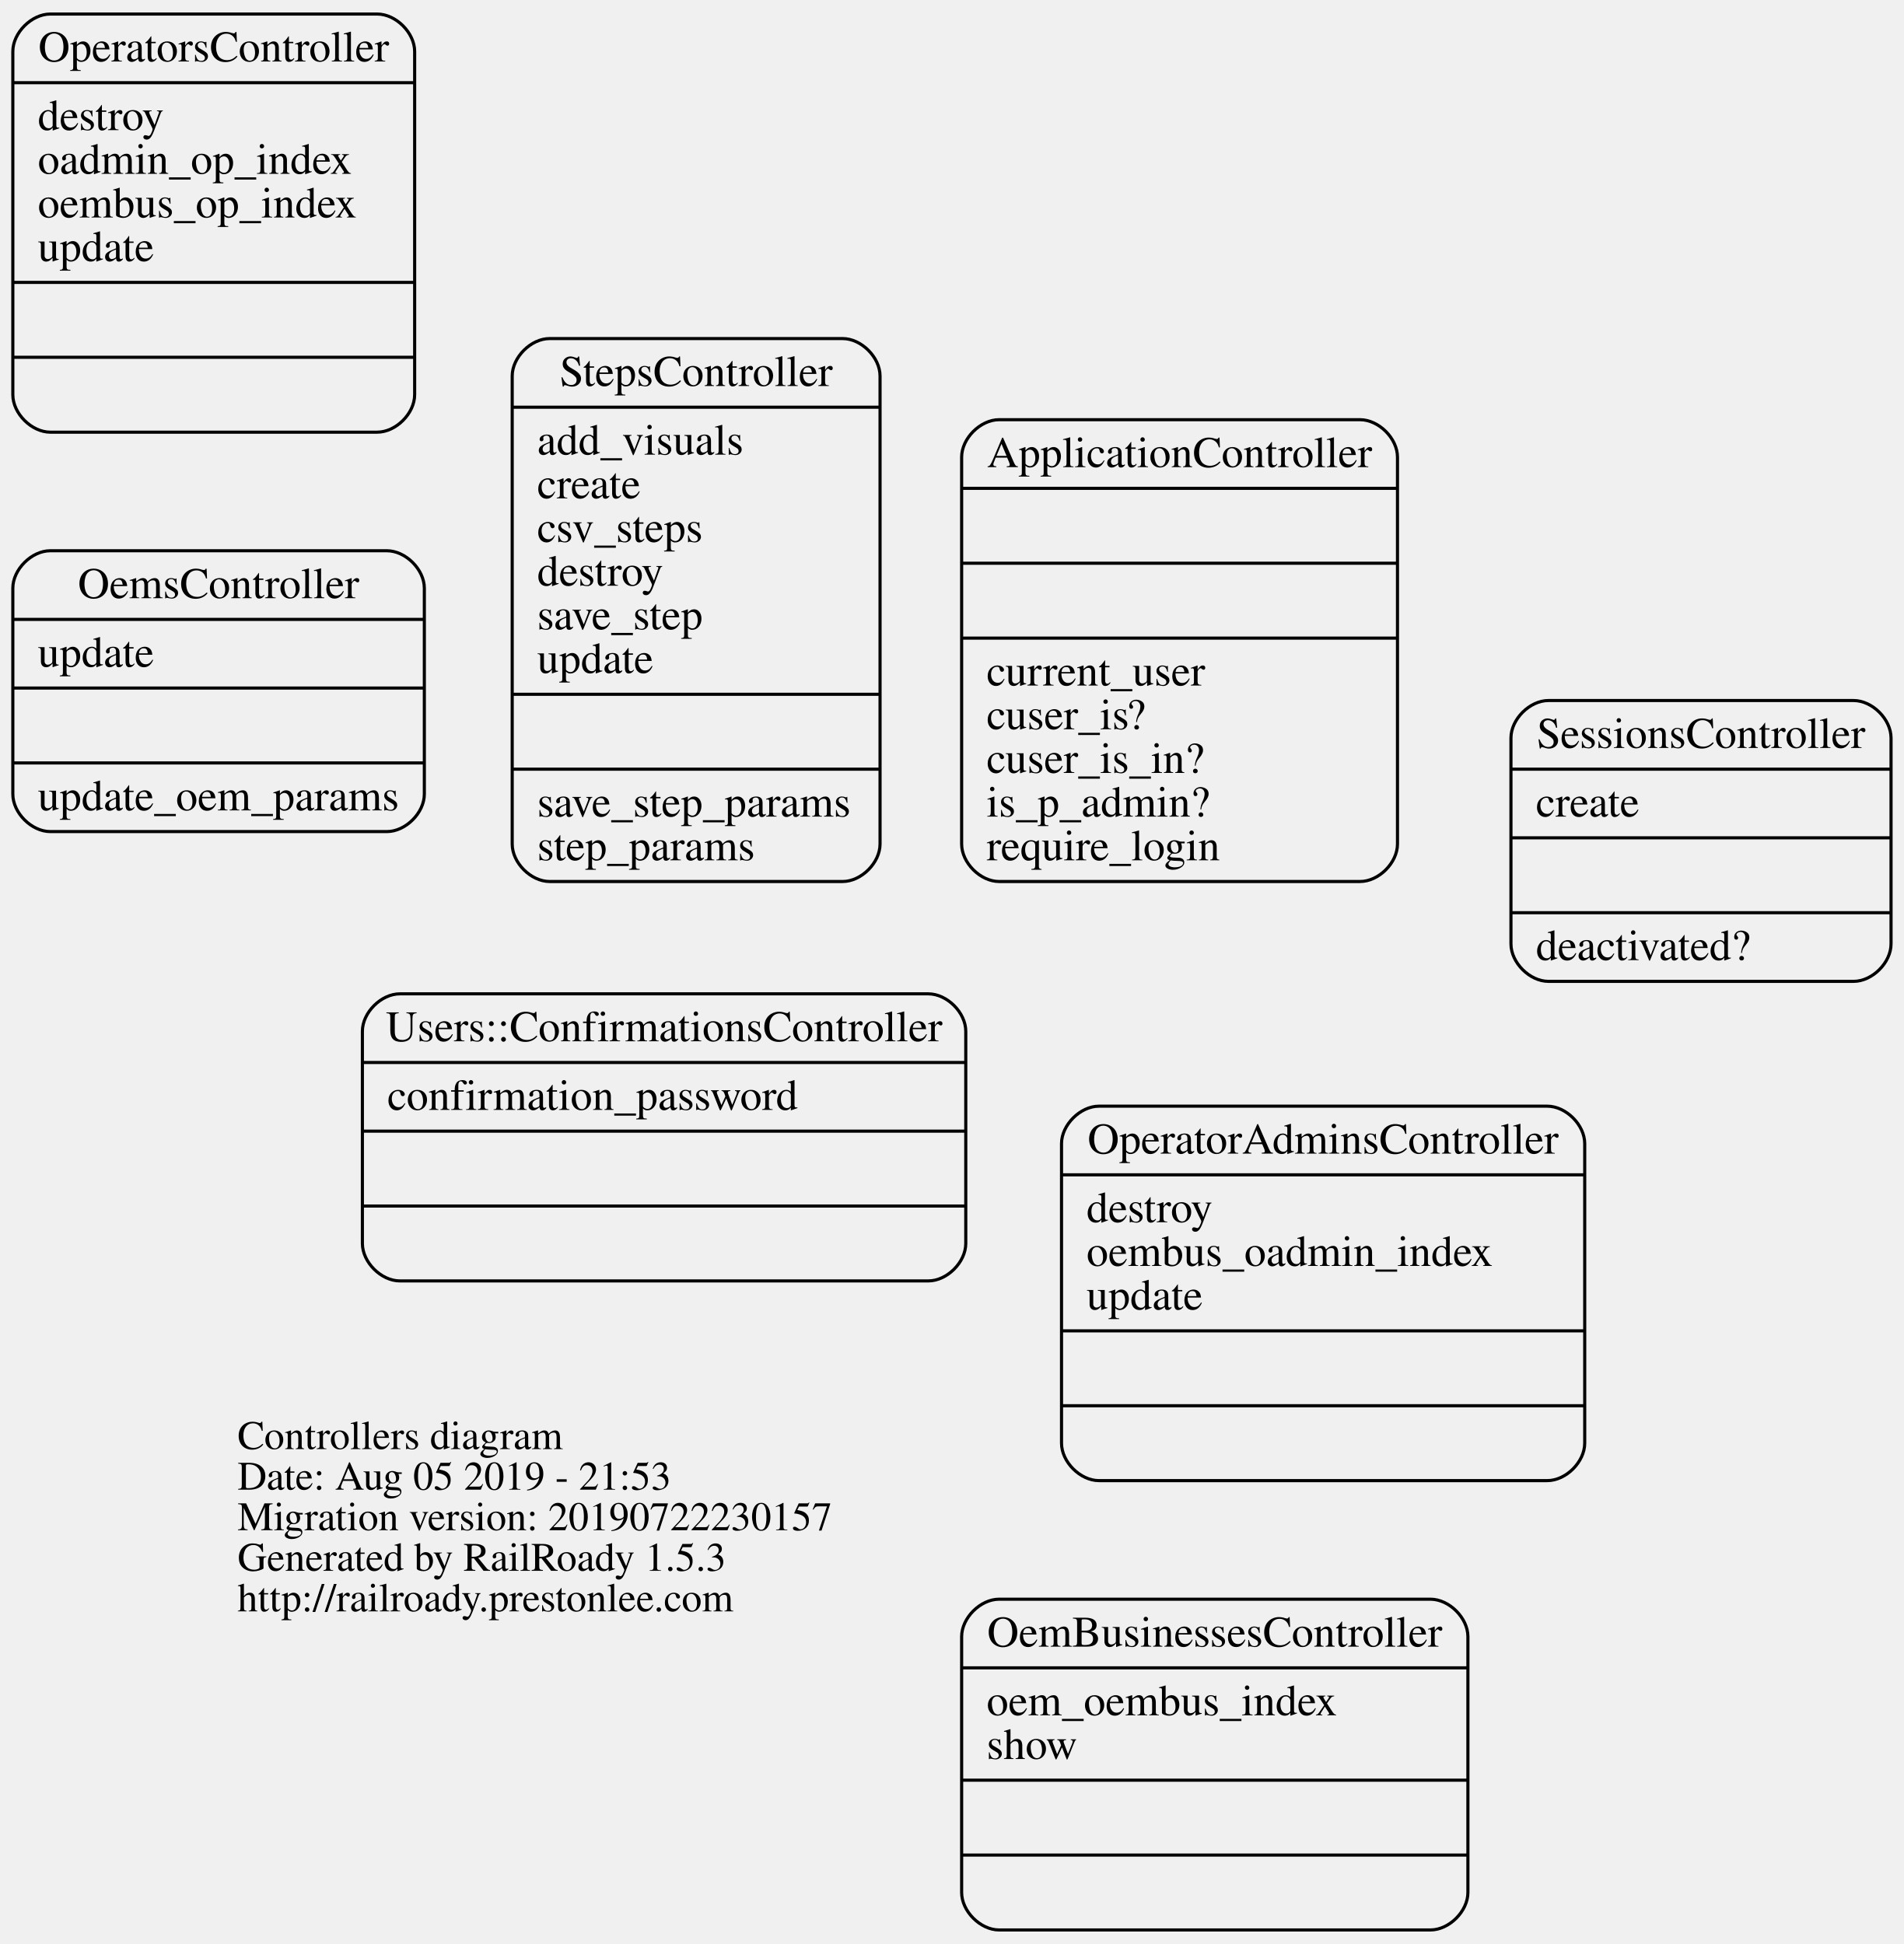
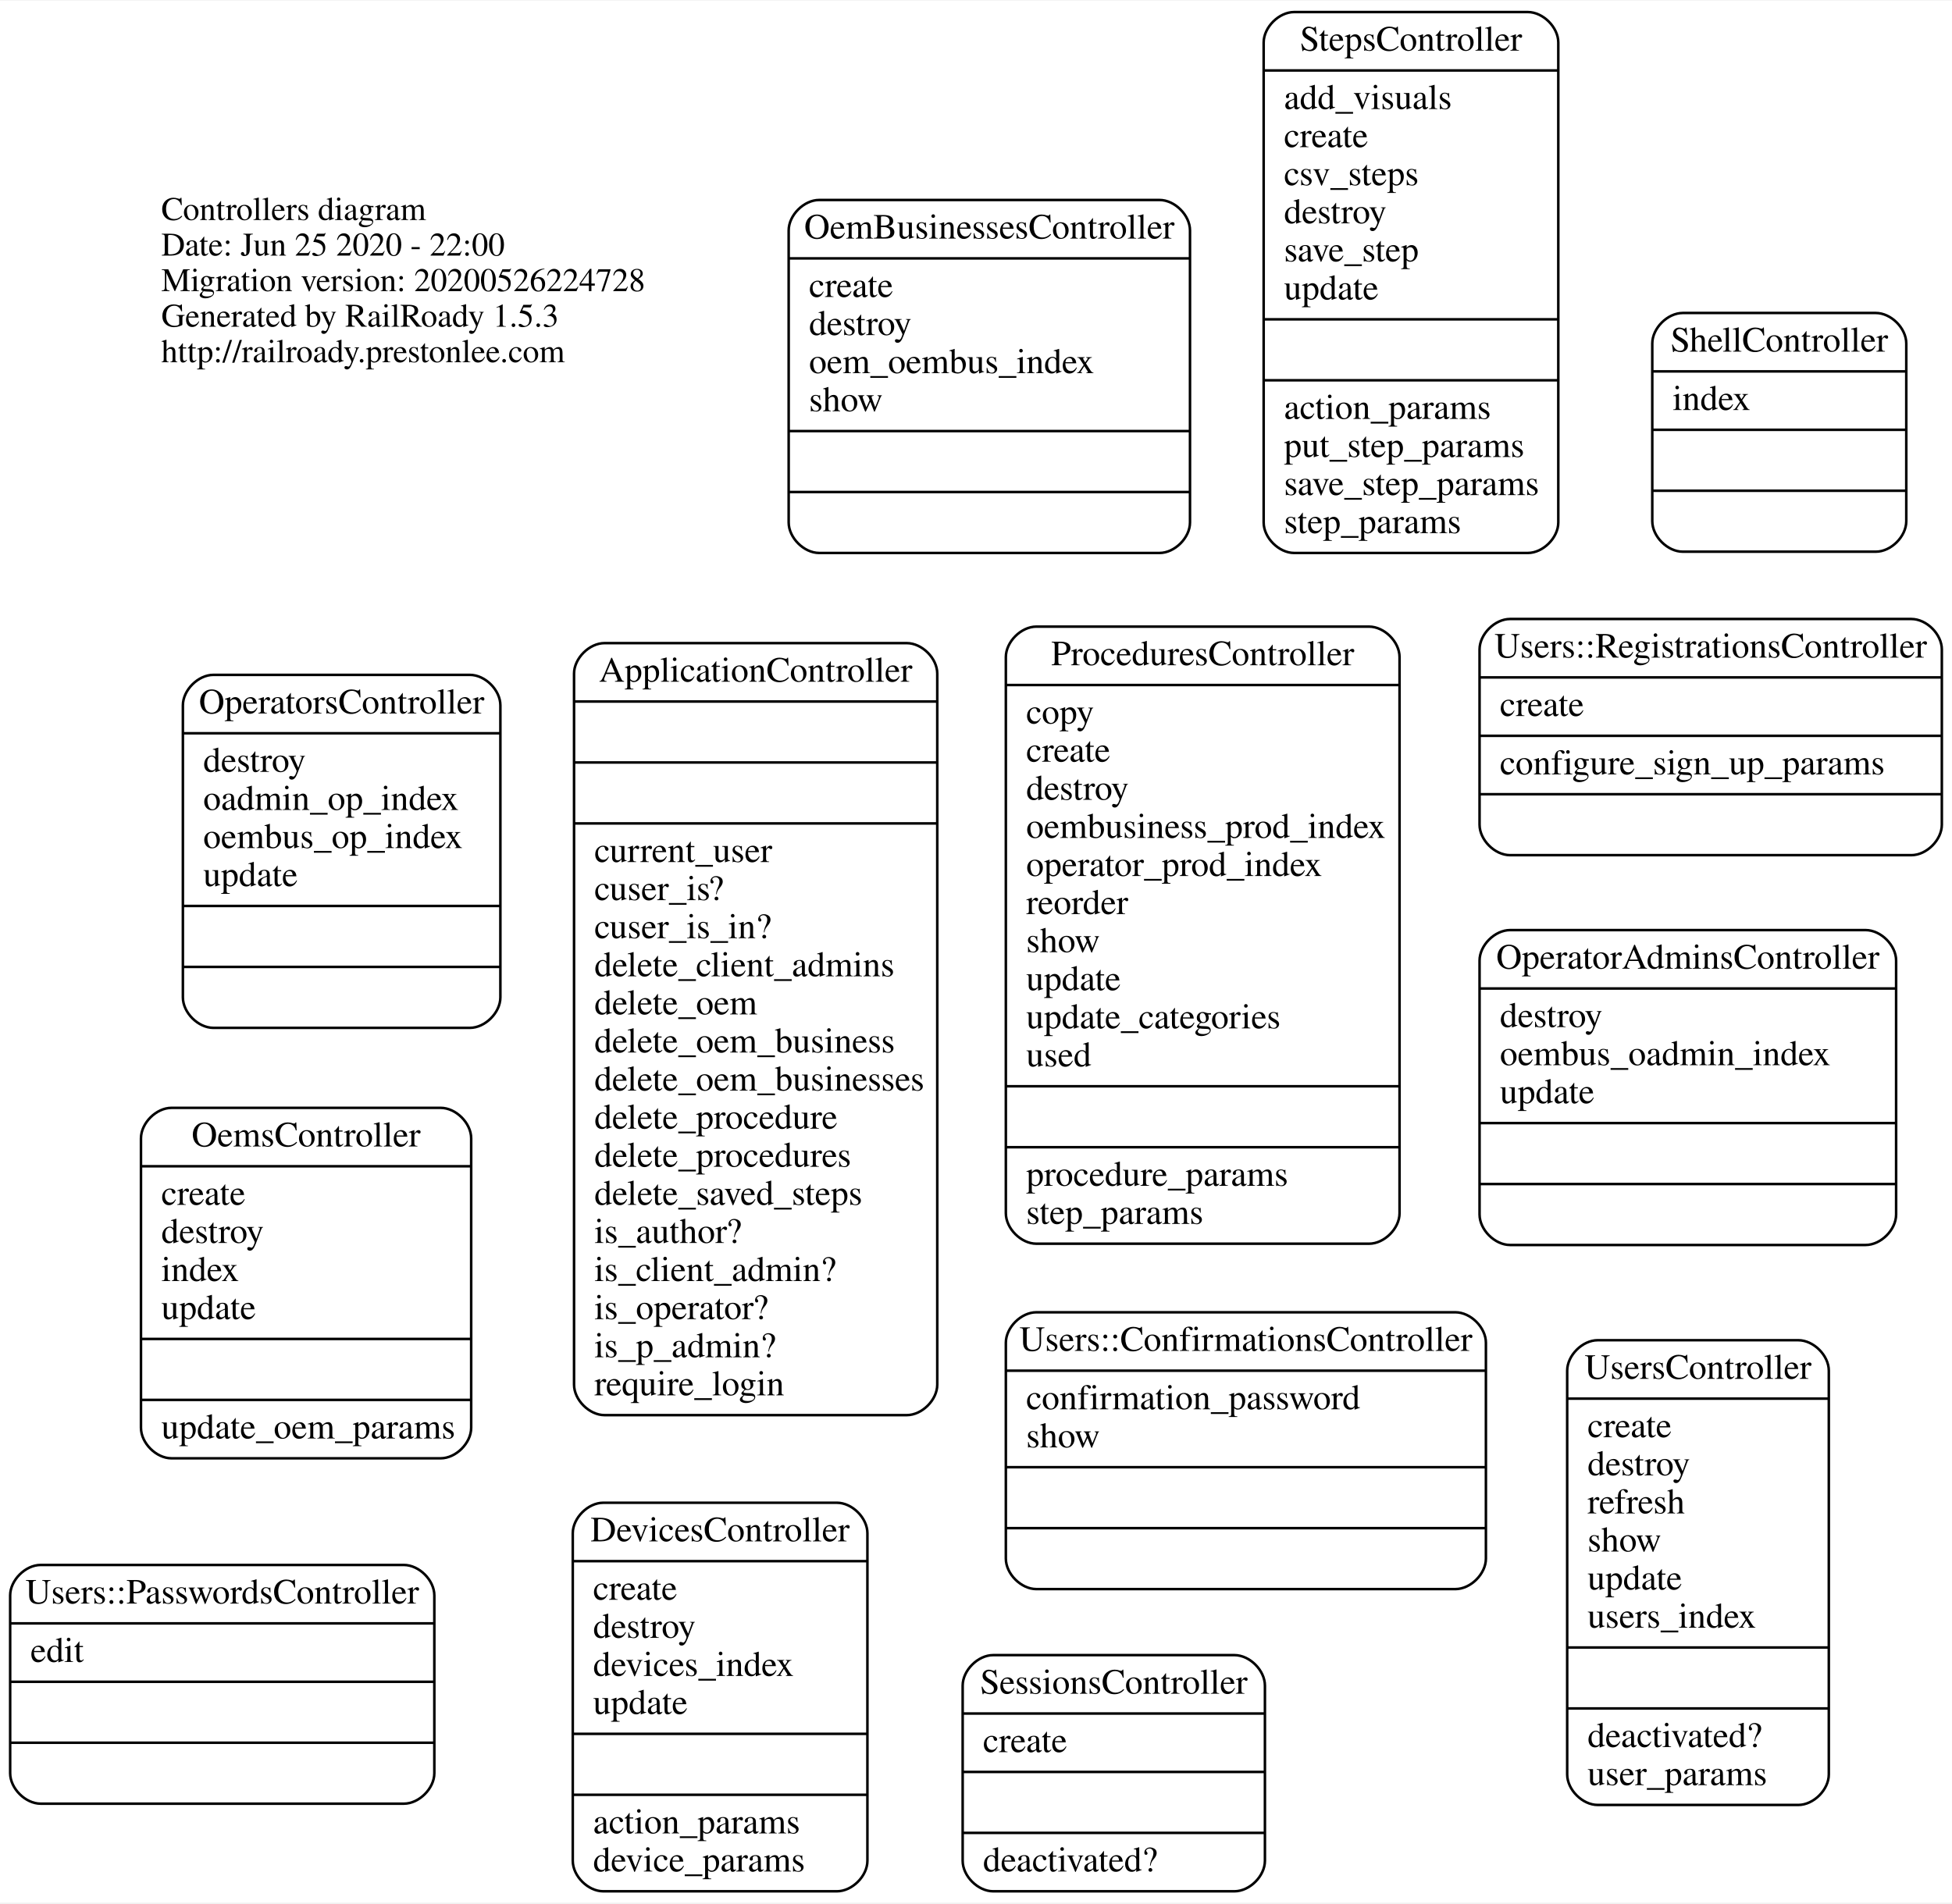
- <svg xmlns="http://www.w3.org/2000/svg" width="610pt" height="623pt" viewBox="0.00 0.00 609.78 623.00">
-   <g id="graph0" class="graph" transform="scale(1 1) rotate(0) translate(4 619)">
-     <polygon fill="transparent" stroke="transparent" points="-4,4 -4,-619 605.779,-619 605.779,4 -4,4" />
+ <svg xmlns="http://www.w3.org/2000/svg" width="768pt" height="749pt" viewBox="0.00 0.00 768.50 749.00">
+   <g id="graph0" class="graph" transform="scale(1 1) rotate(0) translate(310.5 405)">
+     <polygon fill="white" stroke="none" points="-310.5,344 -310.5,-405 458,-405 458,344 -310.5,344" />
    <g id="node1" class="node">
-       <text text-anchor="start" x="72" y="-154.6" font-family="Times,serif" font-size="13.00" fill="#000000">Controllers diagram</text>
-       <text text-anchor="start" x="72" y="-141.6" font-family="Times,serif" font-size="13.00" fill="#000000">Date: Aug 05 2019 - 21:53</text>
-       <text text-anchor="start" x="72" y="-128.6" font-family="Times,serif" font-size="13.00" fill="#000000">Migration version: 20190722230157</text>
-       <text text-anchor="start" x="72" y="-115.6" font-family="Times,serif" font-size="13.00" fill="#000000">Generated by RailRoady 1.5.3</text>
-       <text text-anchor="start" x="72" y="-102.6" font-family="Times,serif" font-size="13.00" fill="#000000">http://railroady.prestonlee.com</text>
+       <text text-anchor="start" x="-247" y="-318.6" font-family="Times,serif" font-size="13.00">Controllers diagram</text>
+       <text text-anchor="start" x="-247" y="-304.6" font-family="Times,serif" font-size="13.00">Date: Jun 25 2020 - 22:00</text>
+       <text text-anchor="start" x="-247" y="-290.6" font-family="Times,serif" font-size="13.00">Migration version: 20200526224728</text>
+       <text text-anchor="start" x="-247" y="-276.6" font-family="Times,serif" font-size="13.00">Generated by RailRoady 1.5.3</text>
+       <text text-anchor="start" x="-247" y="-262.6" font-family="Times,serif" font-size="13.00">http://railroady.prestonlee.com</text>
    </g>
    <g id="node2" class="node">
-       <path fill="none" stroke="#000000" d="M316,-336.5C316,-336.5 431.642,-336.5 431.642,-336.5 437.642,-336.5 443.642,-342.5 443.642,-348.5 443.642,-348.5 443.642,-472.5 443.642,-472.5 443.642,-478.5 437.642,-484.5 431.642,-484.5 431.642,-484.5 316,-484.5 316,-484.5 310,-484.5 304,-478.5 304,-472.5 304,-472.5 304,-348.5 304,-348.5 304,-342.5 310,-336.5 316,-336.5" />
-       <text text-anchor="middle" x="373.821" y="-469.3" font-family="Times,serif" font-size="14.00" fill="#000000">ApplicationController</text>
-       <polyline fill="none" stroke="#000000" points="304,-462.5 443.642,-462.5 " />
-       <polyline fill="none" stroke="#000000" points="304,-438.5 443.642,-438.5 " />
-       <polyline fill="none" stroke="#000000" points="304,-414.5 443.642,-414.5 " />
-       <text text-anchor="start" x="312" y="-399.3" font-family="Times,serif" font-size="14.00" fill="#000000">current_user</text>
-       <text text-anchor="start" x="312" y="-385.3" font-family="Times,serif" font-size="14.00" fill="#000000">cuser_is?</text>
-       <text text-anchor="start" x="312" y="-371.3" font-family="Times,serif" font-size="14.00" fill="#000000">cuser_is_in?</text>
-       <text text-anchor="start" x="312" y="-357.3" font-family="Times,serif" font-size="14.00" fill="#000000">is_p_admin?</text>
-       <text text-anchor="start" x="312" y="-343.3" font-family="Times,serif" font-size="14.00" fill="#000000">require_login</text>
+       <path fill="white" stroke="black" d="M-226.5,-0.5C-226.5,-0.5 -125.5,-0.5 -125.5,-0.5 -119.5,-0.5 -113.5,-6.5 -113.5,-12.5 -113.5,-12.5 -113.5,-127.5 -113.5,-127.5 -113.5,-133.5 -119.5,-139.5 -125.5,-139.5 -125.5,-139.5 -226.5,-139.5 -226.5,-139.5 -232.5,-139.5 -238.5,-133.5 -238.5,-127.5 -238.5,-127.5 -238.5,-12.5 -238.5,-12.5 -238.5,-6.5 -232.5,-0.5 -226.5,-0.5" />
+       <text text-anchor="middle" x="-176" y="-124.3" font-family="Times,serif" font-size="14.00">OperatorsController</text>
+       <polyline fill="white" stroke="black" points="-238.5,-116.5 -113.5,-116.5 " />
+       <text text-anchor="start" x="-230.5" y="-101.3" font-family="Times,serif" font-size="14.00">destroy</text>
+       <text text-anchor="start" x="-230.5" y="-86.3" font-family="Times,serif" font-size="14.00">oadmin_op_index</text>
+       <text text-anchor="start" x="-230.5" y="-71.3" font-family="Times,serif" font-size="14.00">oembus_op_index</text>
+       <text text-anchor="start" x="-230.5" y="-56.3" font-family="Times,serif" font-size="14.00">update</text>
+       <polyline fill="white" stroke="black" points="-238.5,-48.5 -113.5,-48.5 " />
+       <polyline fill="white" stroke="black" points="-238.5,-24.5 -113.5,-24.5 " />
    </g>
    <g id="node3" class="node">
-       <path fill="none" stroke="#000000" d="M172,-336.5C172,-336.5 265.856,-336.5 265.856,-336.5 271.856,-336.5 277.856,-342.5 277.856,-348.5 277.856,-348.5 277.856,-498.5 277.856,-498.5 277.856,-504.5 271.856,-510.5 265.856,-510.5 265.856,-510.5 172,-510.5 172,-510.5 166,-510.5 160,-504.5 160,-498.5 160,-498.5 160,-348.5 160,-348.5 160,-342.5 166,-336.5 172,-336.5" />
-       <text text-anchor="middle" x="218.928" y="-495.3" font-family="Times,serif" font-size="14.00" fill="#000000">StepsController</text>
-       <polyline fill="none" stroke="#000000" points="160,-488.5 277.856,-488.5 " />
-       <text text-anchor="start" x="168" y="-473.3" font-family="Times,serif" font-size="14.00" fill="#000000">add_visuals</text>
-       <text text-anchor="start" x="168" y="-459.3" font-family="Times,serif" font-size="14.00" fill="#000000">create</text>
-       <text text-anchor="start" x="168" y="-445.3" font-family="Times,serif" font-size="14.00" fill="#000000">csv_steps</text>
-       <text text-anchor="start" x="168" y="-431.3" font-family="Times,serif" font-size="14.00" fill="#000000">destroy</text>
-       <text text-anchor="start" x="168" y="-417.3" font-family="Times,serif" font-size="14.00" fill="#000000">save_step</text>
-       <text text-anchor="start" x="168" y="-403.3" font-family="Times,serif" font-size="14.00" fill="#000000">update</text>
-       <polyline fill="none" stroke="#000000" points="160,-396.5 277.856,-396.5 " />
-       <polyline fill="none" stroke="#000000" points="160,-372.5 277.856,-372.5 " />
-       <text text-anchor="start" x="168" y="-357.3" font-family="Times,serif" font-size="14.00" fill="#000000">save_step_params</text>
-       <text text-anchor="start" x="168" y="-343.3" font-family="Times,serif" font-size="14.00" fill="#000000">step_params</text>
+       <path fill="white" stroke="black" d="M284,85C284,85 424,85 424,85 430,85 436,79 436,73 436,73 436,-27 436,-27 436,-33 430,-39 424,-39 424,-39 284,-39 284,-39 278,-39 272,-33 272,-27 272,-27 272,73 272,73 272,79 278,85 284,85" />
+       <text text-anchor="middle" x="354" y="-23.8" font-family="Times,serif" font-size="14.00">OperatorAdminsController</text>
+       <polyline fill="white" stroke="black" points="272,-16 436,-16 " />
+       <text text-anchor="start" x="280" y="-0.8" font-family="Times,serif" font-size="14.00">destroy</text>
+       <text text-anchor="start" x="280" y="14.2" font-family="Times,serif" font-size="14.00">oembus_oadmin_index</text>
+       <text text-anchor="start" x="280" y="29.2" font-family="Times,serif" font-size="14.00">update</text>
+       <polyline fill="white" stroke="black" points="272,37 436,37 " />
+       <polyline fill="white" stroke="black" points="272,61 436,61 " />
    </g>
    <g id="node4" class="node">
-       <path fill="none" stroke="#000000" d="M12,-352.5C12,-352.5 119.849,-352.5 119.849,-352.5 125.849,-352.5 131.849,-358.5 131.849,-364.5 131.849,-364.5 131.849,-430.5 131.849,-430.5 131.849,-436.5 125.849,-442.5 119.849,-442.5 119.849,-442.5 12,-442.5 12,-442.5 6,-442.5 0,-436.5 0,-430.5 0,-430.5 0,-364.5 0,-364.5 0,-358.5 6,-352.5 12,-352.5" />
-       <text text-anchor="middle" x="65.924" y="-427.3" font-family="Times,serif" font-size="14.00" fill="#000000">OemsController</text>
-       <polyline fill="none" stroke="#000000" points="0,-420.5 131.849,-420.5 " />
-       <text text-anchor="start" x="8" y="-405.3" font-family="Times,serif" font-size="14.00" fill="#000000">update</text>
-       <polyline fill="none" stroke="#000000" points="0,-398.5 131.849,-398.5 " />
-       <polyline fill="none" stroke="#000000" points="0,-374.5 131.849,-374.5 " />
-       <text text-anchor="start" x="8" y="-359.3" font-family="Times,serif" font-size="14.00" fill="#000000">update_oem_params</text>
+       <path fill="white" stroke="black" d="M-72.5,152C-72.5,152 46.5,152 46.5,152 52.5,152 58.5,146 58.5,140 58.5,140 58.5,-140 58.5,-140 58.5,-146 52.5,-152 46.5,-152 46.5,-152 -72.5,-152 -72.5,-152 -78.5,-152 -84.5,-146 -84.5,-140 -84.5,-140 -84.5,140 -84.5,140 -84.5,146 -78.5,152 -72.5,152" />
+       <text text-anchor="middle" x="-13" y="-136.8" font-family="Times,serif" font-size="14.00">ApplicationController</text>
+       <polyline fill="white" stroke="black" points="-84.5,-129 58.5,-129 " />
+       <polyline fill="white" stroke="black" points="-84.5,-105 58.5,-105 " />
+       <polyline fill="white" stroke="black" points="-84.5,-81 58.5,-81 " />
+       <text text-anchor="start" x="-76.5" y="-65.8" font-family="Times,serif" font-size="14.00">current_user</text>
+       <text text-anchor="start" x="-76.5" y="-50.8" font-family="Times,serif" font-size="14.00">cuser_is?</text>
+       <text text-anchor="start" x="-76.5" y="-35.8" font-family="Times,serif" font-size="14.00">cuser_is_in?</text>
+       <text text-anchor="start" x="-76.5" y="-20.8" font-family="Times,serif" font-size="14.00">delete_client_admins</text>
+       <text text-anchor="start" x="-76.5" y="-5.8" font-family="Times,serif" font-size="14.00">delete_oem</text>
+       <text text-anchor="start" x="-76.5" y="9.2" font-family="Times,serif" font-size="14.00">delete_oem_business</text>
+       <text text-anchor="start" x="-76.5" y="24.2" font-family="Times,serif" font-size="14.00">delete_oem_businesses</text>
+       <text text-anchor="start" x="-76.5" y="39.2" font-family="Times,serif" font-size="14.00">delete_procedure</text>
+       <text text-anchor="start" x="-76.5" y="54.2" font-family="Times,serif" font-size="14.00">delete_procedures</text>
+       <text text-anchor="start" x="-76.5" y="69.2" font-family="Times,serif" font-size="14.00">delete_saved_steps</text>
+       <text text-anchor="start" x="-76.5" y="84.2" font-family="Times,serif" font-size="14.00">is_author?</text>
+       <text text-anchor="start" x="-76.5" y="99.2" font-family="Times,serif" font-size="14.00">is_client_admin?</text>
+       <text text-anchor="start" x="-76.5" y="114.2" font-family="Times,serif" font-size="14.00">is_operator?</text>
+       <text text-anchor="start" x="-76.5" y="129.2" font-family="Times,serif" font-size="14.00">is_p_admin?</text>
+       <text text-anchor="start" x="-76.5" y="144.2" font-family="Times,serif" font-size="14.00">require_login</text>
    </g>
    <g id="node5" class="node">
-       <path fill="none" stroke="#000000" d="M492,-304.5C492,-304.5 589.779,-304.5 589.779,-304.5 595.779,-304.5 601.779,-310.5 601.779,-316.5 601.779,-316.5 601.779,-382.5 601.779,-382.5 601.779,-388.5 595.779,-394.5 589.779,-394.5 589.779,-394.5 492,-394.5 492,-394.5 486,-394.5 480,-388.5 480,-382.5 480,-382.5 480,-316.5 480,-316.5 480,-310.5 486,-304.5 492,-304.5" />
-       <text text-anchor="middle" x="540.89" y="-379.3" font-family="Times,serif" font-size="14.00" fill="#000000">SessionsController</text>
-       <polyline fill="none" stroke="#000000" points="480,-372.5 601.779,-372.5 " />
-       <text text-anchor="start" x="488" y="-357.3" font-family="Times,serif" font-size="14.00" fill="#000000">create</text>
-       <polyline fill="none" stroke="#000000" points="480,-350.5 601.779,-350.5 " />
-       <polyline fill="none" stroke="#000000" points="480,-326.5 601.779,-326.5 " />
-       <text text-anchor="start" x="488" y="-311.3" font-family="Times,serif" font-size="14.00" fill="#000000">deactivated?</text>
+       <path fill="white" stroke="black" d="M352,-188C352,-188 428,-188 428,-188 434,-188 440,-194 440,-200 440,-200 440,-270 440,-270 440,-276 434,-282 428,-282 428,-282 352,-282 352,-282 346,-282 340,-276 340,-270 340,-270 340,-200 340,-200 340,-194 346,-188 352,-188" />
+       <text text-anchor="middle" x="390" y="-266.8" font-family="Times,serif" font-size="14.00">ShellController</text>
+       <polyline fill="white" stroke="black" points="340,-259 440,-259 " />
+       <text text-anchor="start" x="348" y="-243.8" font-family="Times,serif" font-size="14.00">index</text>
+       <polyline fill="white" stroke="black" points="340,-236 440,-236 " />
+       <polyline fill="white" stroke="black" points="340,-212 440,-212 " />
    </g>
    <g id="node6" class="node">
-       <path fill="none" stroke="#000000" d="M124,-208.5C124,-208.5 293.324,-208.5 293.324,-208.5 299.324,-208.5 305.324,-214.5 305.324,-220.5 305.324,-220.5 305.324,-288.5 305.324,-288.5 305.324,-294.5 299.324,-300.5 293.324,-300.5 293.324,-300.5 124,-300.5 124,-300.5 118,-300.5 112,-294.5 112,-288.5 112,-288.5 112,-220.5 112,-220.5 112,-214.5 118,-208.5 124,-208.5" />
-       <text text-anchor="middle" x="208.662" y="-285.3" font-family="Times,serif" font-size="14.00" fill="#000000">Users::ConfirmationsController</text>
-       <polyline fill="none" stroke="#000000" points="112,-278.5 305.324,-278.5 " />
-       <text text-anchor="start" x="120" y="-263.3" font-family="Times,serif" font-size="14.00" fill="#000000">confirmation_password</text>
-       <polyline fill="none" stroke="#000000" points="112,-256.5 305.324,-256.5 " />
-       <polyline fill="none" stroke="#000000" points="112,-232.5 305.324,-232.5 " />
+       <path fill="white" stroke="black" d="M-243,169C-243,169 -137,169 -137,169 -131,169 -125,163 -125,157 -125,157 -125,43 -125,43 -125,37 -131,31 -137,31 -137,31 -243,31 -243,31 -249,31 -255,37 -255,43 -255,43 -255,157 -255,157 -255,163 -249,169 -243,169" />
+       <text text-anchor="middle" x="-190" y="46.2" font-family="Times,serif" font-size="14.00">OemsController</text>
+       <polyline fill="white" stroke="black" points="-255,54 -125,54 " />
+       <text text-anchor="start" x="-247" y="69.2" font-family="Times,serif" font-size="14.00">create</text>
+       <text text-anchor="start" x="-247" y="84.2" font-family="Times,serif" font-size="14.00">destroy</text>
+       <text text-anchor="start" x="-247" y="99.2" font-family="Times,serif" font-size="14.00">index</text>
+       <text text-anchor="start" x="-247" y="114.2" font-family="Times,serif" font-size="14.00">update</text>
+       <polyline fill="white" stroke="black" points="-255,122 -125,122 " />
+       <polyline fill="white" stroke="black" points="-255,146 -125,146 " />
+       <text text-anchor="start" x="-247" y="161.2" font-family="Times,serif" font-size="14.00">update_oem_params</text>
    </g>
    <g id="node7" class="node">
-       <path fill="none" stroke="#000000" d="M12,-480.5C12,-480.5 116.745,-480.5 116.745,-480.5 122.745,-480.5 128.745,-486.5 128.745,-492.5 128.745,-492.5 128.745,-602.5 128.745,-602.5 128.745,-608.5 122.745,-614.5 116.745,-614.5 116.745,-614.5 12,-614.5 12,-614.5 6,-614.5 0,-608.5 0,-602.5 0,-602.5 0,-492.5 0,-492.5 0,-486.5 6,-480.5 12,-480.5" />
-       <text text-anchor="middle" x="64.373" y="-599.3" font-family="Times,serif" font-size="14.00" fill="#000000">OperatorsController</text>
-       <polyline fill="none" stroke="#000000" points="0,-592.5 128.745,-592.5 " />
-       <text text-anchor="start" x="8" y="-577.3" font-family="Times,serif" font-size="14.00" fill="#000000">destroy</text>
-       <text text-anchor="start" x="8" y="-563.3" font-family="Times,serif" font-size="14.00" fill="#000000">oadmin_op_index</text>
-       <text text-anchor="start" x="8" y="-549.3" font-family="Times,serif" font-size="14.00" fill="#000000">oembus_op_index</text>
-       <text text-anchor="start" x="8" y="-535.3" font-family="Times,serif" font-size="14.00" fill="#000000">update</text>
-       <polyline fill="none" stroke="#000000" points="0,-528.5 128.745,-528.5 " />
-       <polyline fill="none" stroke="#000000" points="0,-504.5 128.745,-504.5 " />
+       <path fill="white" stroke="black" d="M12,-187.5C12,-187.5 146,-187.5 146,-187.5 152,-187.5 158,-193.5 158,-199.5 158,-199.5 158,-314.5 158,-314.5 158,-320.5 152,-326.5 146,-326.5 146,-326.5 12,-326.5 12,-326.5 6,-326.5 0,-320.5 0,-314.5 0,-314.5 0,-199.5 0,-199.5 0,-193.5 6,-187.5 12,-187.5" />
+       <text text-anchor="middle" x="79" y="-311.3" font-family="Times,serif" font-size="14.00">OemBusinessesController</text>
+       <polyline fill="white" stroke="black" points="0,-303.5 158,-303.5 " />
+       <text text-anchor="start" x="8" y="-288.3" font-family="Times,serif" font-size="14.00">create</text>
+       <text text-anchor="start" x="8" y="-273.3" font-family="Times,serif" font-size="14.00">destroy</text>
+       <text text-anchor="start" x="8" y="-258.3" font-family="Times,serif" font-size="14.00">oem_oembus_index</text>
+       <text text-anchor="start" x="8" y="-243.3" font-family="Times,serif" font-size="14.00">show</text>
+       <polyline fill="white" stroke="black" points="0,-235.5 158,-235.5 " />
+       <polyline fill="white" stroke="black" points="0,-211.5 158,-211.5 " />
    </g>
    <g id="node8" class="node">
-       <path fill="none" stroke="#000000" d="M316,-.5C316,-.5 454.207,-.5 454.207,-.5 460.207,-.5 466.207,-6.5 466.207,-12.5 466.207,-12.5 466.207,-94.5 466.207,-94.5 466.207,-100.5 460.207,-106.5 454.207,-106.5 454.207,-106.5 316,-106.5 316,-106.5 310,-106.5 304,-100.5 304,-94.5 304,-94.5 304,-12.5 304,-12.5 304,-6.5 310,-.5 316,-.5" />
-       <text text-anchor="middle" x="385.103" y="-91.3" font-family="Times,serif" font-size="14.00" fill="#000000">OemBusinessesController</text>
-       <polyline fill="none" stroke="#000000" points="304,-84.5 466.207,-84.5 " />
-       <text text-anchor="start" x="312" y="-69.3" font-family="Times,serif" font-size="14.00" fill="#000000">oem_oembus_index</text>
-       <text text-anchor="start" x="312" y="-55.3" font-family="Times,serif" font-size="14.00" fill="#000000">show</text>
-       <polyline fill="none" stroke="#000000" points="304,-48.5 466.207,-48.5 " />
-       <polyline fill="none" stroke="#000000" points="304,-24.5 466.207,-24.5 " />
+       <path fill="white" stroke="black" d="M318.5,305.5C318.5,305.5 397.5,305.5 397.5,305.5 403.5,305.5 409.5,299.5 409.5,293.5 409.5,293.5 409.5,134.5 409.5,134.5 409.5,128.5 403.5,122.5 397.5,122.5 397.5,122.5 318.5,122.5 318.5,122.5 312.5,122.5 306.5,128.5 306.5,134.5 306.5,134.5 306.5,293.5 306.5,293.5 306.5,299.5 312.5,305.5 318.5,305.5" />
+       <text text-anchor="middle" x="358" y="137.7" font-family="Times,serif" font-size="14.00">UsersController</text>
+       <polyline fill="white" stroke="black" points="306.5,145.5 409.5,145.5 " />
+       <text text-anchor="start" x="314.5" y="160.7" font-family="Times,serif" font-size="14.00">create</text>
+       <text text-anchor="start" x="314.5" y="175.7" font-family="Times,serif" font-size="14.00">destroy</text>
+       <text text-anchor="start" x="314.5" y="190.7" font-family="Times,serif" font-size="14.00">refresh</text>
+       <text text-anchor="start" x="314.5" y="205.7" font-family="Times,serif" font-size="14.00">show</text>
+       <text text-anchor="start" x="314.5" y="220.7" font-family="Times,serif" font-size="14.00">update</text>
+       <text text-anchor="start" x="314.5" y="235.7" font-family="Times,serif" font-size="14.00">users_index</text>
+       <polyline fill="white" stroke="black" points="306.5,243.5 409.5,243.5 " />
+       <polyline fill="white" stroke="black" points="306.5,267.5 409.5,267.5 " />
+       <text text-anchor="start" x="314.5" y="282.7" font-family="Times,serif" font-size="14.00">deactivated?</text>
+       <text text-anchor="start" x="314.5" y="297.7" font-family="Times,serif" font-size="14.00">user_params</text>
    </g>
    <g id="node9" class="node">
-       <path fill="none" stroke="#000000" d="M348,-144.5C348,-144.5 491.635,-144.5 491.635,-144.5 497.635,-144.5 503.635,-150.5 503.635,-156.5 503.635,-156.5 503.635,-252.5 503.635,-252.5 503.635,-258.5 497.635,-264.5 491.635,-264.5 491.635,-264.5 348,-264.5 348,-264.5 342,-264.5 336,-258.5 336,-252.5 336,-252.5 336,-156.5 336,-156.5 336,-150.5 342,-144.5 348,-144.5" />
-       <text text-anchor="middle" x="419.817" y="-249.3" font-family="Times,serif" font-size="14.00" fill="#000000">OperatorAdminsController</text>
-       <polyline fill="none" stroke="#000000" points="336,-242.5 503.635,-242.5 " />
-       <text text-anchor="start" x="344" y="-227.3" font-family="Times,serif" font-size="14.00" fill="#000000">destroy</text>
-       <text text-anchor="start" x="344" y="-213.3" font-family="Times,serif" font-size="14.00" fill="#000000">oembus_oadmin_index</text>
-       <text text-anchor="start" x="344" y="-199.3" font-family="Times,serif" font-size="14.00" fill="#000000">update</text>
-       <polyline fill="none" stroke="#000000" points="336,-192.5 503.635,-192.5 " />
-       <polyline fill="none" stroke="#000000" points="336,-168.5 503.635,-168.5 " />
+       <path fill="white" stroke="black" d="M199,-187.5C199,-187.5 291,-187.5 291,-187.5 297,-187.5 303,-193.5 303,-199.5 303,-199.5 303,-388.5 303,-388.5 303,-394.5 297,-400.5 291,-400.5 291,-400.5 199,-400.5 199,-400.5 193,-400.5 187,-394.5 187,-388.5 187,-388.5 187,-199.5 187,-199.5 187,-193.5 193,-187.5 199,-187.5" />
+       <text text-anchor="middle" x="245" y="-385.3" font-family="Times,serif" font-size="14.00">StepsController</text>
+       <polyline fill="white" stroke="black" points="187,-377.5 303,-377.5 " />
+       <text text-anchor="start" x="195" y="-362.3" font-family="Times,serif" font-size="14.00">add_visuals</text>
+       <text text-anchor="start" x="195" y="-347.3" font-family="Times,serif" font-size="14.00">create</text>
+       <text text-anchor="start" x="195" y="-332.3" font-family="Times,serif" font-size="14.00">csv_steps</text>
+       <text text-anchor="start" x="195" y="-317.3" font-family="Times,serif" font-size="14.00">destroy</text>
+       <text text-anchor="start" x="195" y="-302.3" font-family="Times,serif" font-size="14.00">save_step</text>
+       <text text-anchor="start" x="195" y="-287.3" font-family="Times,serif" font-size="14.00">update</text>
+       <polyline fill="white" stroke="black" points="187,-279.5 303,-279.5 " />
+       <polyline fill="white" stroke="black" points="187,-255.5 303,-255.5 " />
+       <text text-anchor="start" x="195" y="-240.3" font-family="Times,serif" font-size="14.00">action_params</text>
+       <text text-anchor="start" x="195" y="-225.3" font-family="Times,serif" font-size="14.00">put_step_params</text>
+       <text text-anchor="start" x="195" y="-210.3" font-family="Times,serif" font-size="14.00">save_step_params</text>
+       <text text-anchor="start" x="195" y="-195.3" font-family="Times,serif" font-size="14.00">step_params</text>
+     </g>
+     <g id="node10" class="node">
+       <path fill="white" stroke="black" d="M97.5,84.5C97.5,84.5 228.5,84.5 228.5,84.5 234.5,84.5 240.5,78.5 240.5,72.5 240.5,72.5 240.5,-146.5 240.5,-146.5 240.5,-152.5 234.5,-158.5 228.5,-158.5 228.5,-158.5 97.5,-158.5 97.5,-158.5 91.5,-158.5 85.5,-152.5 85.5,-146.5 85.5,-146.5 85.5,72.5 85.5,72.5 85.5,78.5 91.5,84.5 97.5,84.5" />
+       <text text-anchor="middle" x="163" y="-143.3" font-family="Times,serif" font-size="14.00">ProceduresController</text>
+       <polyline fill="white" stroke="black" points="85.5,-135.5 240.5,-135.5 " />
+       <text text-anchor="start" x="93.5" y="-120.3" font-family="Times,serif" font-size="14.00">copy</text>
+       <text text-anchor="start" x="93.5" y="-105.3" font-family="Times,serif" font-size="14.00">create</text>
+       <text text-anchor="start" x="93.5" y="-90.3" font-family="Times,serif" font-size="14.00">destroy</text>
+       <text text-anchor="start" x="93.5" y="-75.3" font-family="Times,serif" font-size="14.00">oembusiness_prod_index</text>
+       <text text-anchor="start" x="93.5" y="-60.3" font-family="Times,serif" font-size="14.00">operator_prod_index</text>
+       <text text-anchor="start" x="93.5" y="-45.3" font-family="Times,serif" font-size="14.00">reorder</text>
+       <text text-anchor="start" x="93.5" y="-30.3" font-family="Times,serif" font-size="14.00">show</text>
+       <text text-anchor="start" x="93.5" y="-15.3" font-family="Times,serif" font-size="14.00">update</text>
+       <text text-anchor="start" x="93.5" y="-0.3" font-family="Times,serif" font-size="14.00">update_categories</text>
+       <text text-anchor="start" x="93.5" y="14.7" font-family="Times,serif" font-size="14.00">used</text>
+       <polyline fill="white" stroke="black" points="85.5,22.5 240.5,22.5 " />
+       <polyline fill="white" stroke="black" points="85.5,46.5 240.5,46.5 " />
+       <text text-anchor="start" x="93.5" y="61.7" font-family="Times,serif" font-size="14.00">procedure_params</text>
+       <text text-anchor="start" x="93.5" y="76.7" font-family="Times,serif" font-size="14.00">step_params</text>
+     </g>
+     <g id="node11" class="node">
+       <path fill="white" stroke="black" d="M-294.5,305C-294.5,305 -151.5,305 -151.5,305 -145.5,305 -139.5,299 -139.5,293 -139.5,293 -139.5,223 -139.5,223 -139.5,217 -145.5,211 -151.5,211 -151.5,211 -294.5,211 -294.5,211 -300.5,211 -306.5,217 -306.5,223 -306.5,223 -306.5,293 -306.5,293 -306.5,299 -300.5,305 -294.5,305" />
+       <text text-anchor="middle" x="-223" y="226.2" font-family="Times,serif" font-size="14.00">Users::PasswordsController</text>
+       <polyline fill="white" stroke="black" points="-306.5,234 -139.5,234 " />
+       <text text-anchor="start" x="-298.5" y="249.2" font-family="Times,serif" font-size="14.00">edit</text>
+       <polyline fill="white" stroke="black" points="-306.5,257 -139.5,257 " />
+       <polyline fill="white" stroke="black" points="-306.5,281 -139.5,281 " />
+     </g>
+     <g id="node12" class="node">
+       <path fill="white" stroke="black" d="M284,-68.5C284,-68.5 442,-68.5 442,-68.5 448,-68.5 454,-74.5 454,-80.5 454,-80.5 454,-149.5 454,-149.5 454,-155.5 448,-161.5 442,-161.5 442,-161.5 284,-161.5 284,-161.5 278,-161.5 272,-155.5 272,-149.5 272,-149.5 272,-80.5 272,-80.5 272,-74.5 278,-68.5 284,-68.5" />
+       <text text-anchor="middle" x="363" y="-146.3" font-family="Times,serif" font-size="14.00">Users::RegistrationsController</text>
+       <polyline fill="white" stroke="black" points="272,-138.5 454,-138.5 " />
+       <text text-anchor="start" x="280" y="-123.3" font-family="Times,serif" font-size="14.00">create</text>
+       <polyline fill="white" stroke="black" points="272,-115.5 454,-115.5 " />
+       <text text-anchor="start" x="280" y="-100.3" font-family="Times,serif" font-size="14.00">configure_sign_up_params</text>
+       <polyline fill="white" stroke="black" points="272,-92.5 454,-92.5 " />
+     </g>
+     <g id="node13" class="node">
+       <path fill="white" stroke="black" d="M97.5,220.5C97.5,220.5 262.5,220.5 262.5,220.5 268.5,220.5 274.5,214.5 274.5,208.5 274.5,208.5 274.5,123.5 274.5,123.5 274.5,117.5 268.5,111.5 262.5,111.5 262.5,111.5 97.5,111.5 97.5,111.5 91.5,111.5 85.5,117.5 85.5,123.5 85.5,123.5 85.5,208.5 85.5,208.5 85.5,214.5 91.5,220.5 97.5,220.5" />
+       <text text-anchor="middle" x="180" y="126.7" font-family="Times,serif" font-size="14.00">Users::ConfirmationsController</text>
+       <polyline fill="white" stroke="black" points="85.5,134.5 274.5,134.5 " />
+       <text text-anchor="start" x="93.5" y="149.7" font-family="Times,serif" font-size="14.00">confirmation_password</text>
+       <text text-anchor="start" x="93.5" y="164.7" font-family="Times,serif" font-size="14.00">show</text>
+       <polyline fill="white" stroke="black" points="85.5,172.5 274.5,172.5 " />
+       <polyline fill="white" stroke="black" points="85.5,196.5 274.5,196.5 " />
+     </g>
+     <g id="node14" class="node">
+       <path fill="white" stroke="black" d="M80.5,339.5C80.5,339.5 175.5,339.5 175.5,339.5 181.5,339.5 187.5,333.5 187.5,327.5 187.5,327.5 187.5,258.5 187.5,258.5 187.5,252.5 181.5,246.5 175.5,246.5 175.5,246.5 80.5,246.5 80.5,246.5 74.5,246.5 68.5,252.5 68.5,258.5 68.5,258.5 68.5,327.5 68.5,327.5 68.5,333.5 74.5,339.5 80.5,339.5" />
+       <text text-anchor="middle" x="128" y="261.7" font-family="Times,serif" font-size="14.00">SessionsController</text>
+       <polyline fill="white" stroke="black" points="68.5,269.5 187.5,269.5 " />
+       <text text-anchor="start" x="76.5" y="284.7" font-family="Times,serif" font-size="14.00">create</text>
+       <polyline fill="white" stroke="black" points="68.5,292.5 187.5,292.5 " />
+       <polyline fill="white" stroke="black" points="68.5,316.5 187.5,316.5 " />
+       <text text-anchor="start" x="76.5" y="331.7" font-family="Times,serif" font-size="14.00">deactivated?</text>
+     </g>
+     <g id="node15" class="node">
+       <path fill="white" stroke="black" d="M-73,339.5C-73,339.5 19,339.5 19,339.5 25,339.5 31,333.5 31,327.5 31,327.5 31,198.5 31,198.5 31,192.5 25,186.5 19,186.5 19,186.5 -73,186.5 -73,186.5 -79,186.5 -85,192.5 -85,198.5 -85,198.5 -85,327.5 -85,327.5 -85,333.5 -79,339.5 -73,339.5" />
+       <text text-anchor="middle" x="-27" y="201.7" font-family="Times,serif" font-size="14.00">DevicesController</text>
+       <polyline fill="white" stroke="black" points="-85,209.5 31,209.5 " />
+       <text text-anchor="start" x="-77" y="224.7" font-family="Times,serif" font-size="14.00">create</text>
+       <text text-anchor="start" x="-77" y="239.7" font-family="Times,serif" font-size="14.00">destroy</text>
+       <text text-anchor="start" x="-77" y="254.7" font-family="Times,serif" font-size="14.00">devices_index</text>
+       <text text-anchor="start" x="-77" y="269.7" font-family="Times,serif" font-size="14.00">update</text>
+       <polyline fill="white" stroke="black" points="-85,277.5 31,277.5 " />
+       <polyline fill="white" stroke="black" points="-85,301.5 31,301.5 " />
+       <text text-anchor="start" x="-77" y="316.7" font-family="Times,serif" font-size="14.00">action_params</text>
+       <text text-anchor="start" x="-77" y="331.7" font-family="Times,serif" font-size="14.00">device_params</text>
    </g>
  </g>
</svg>
